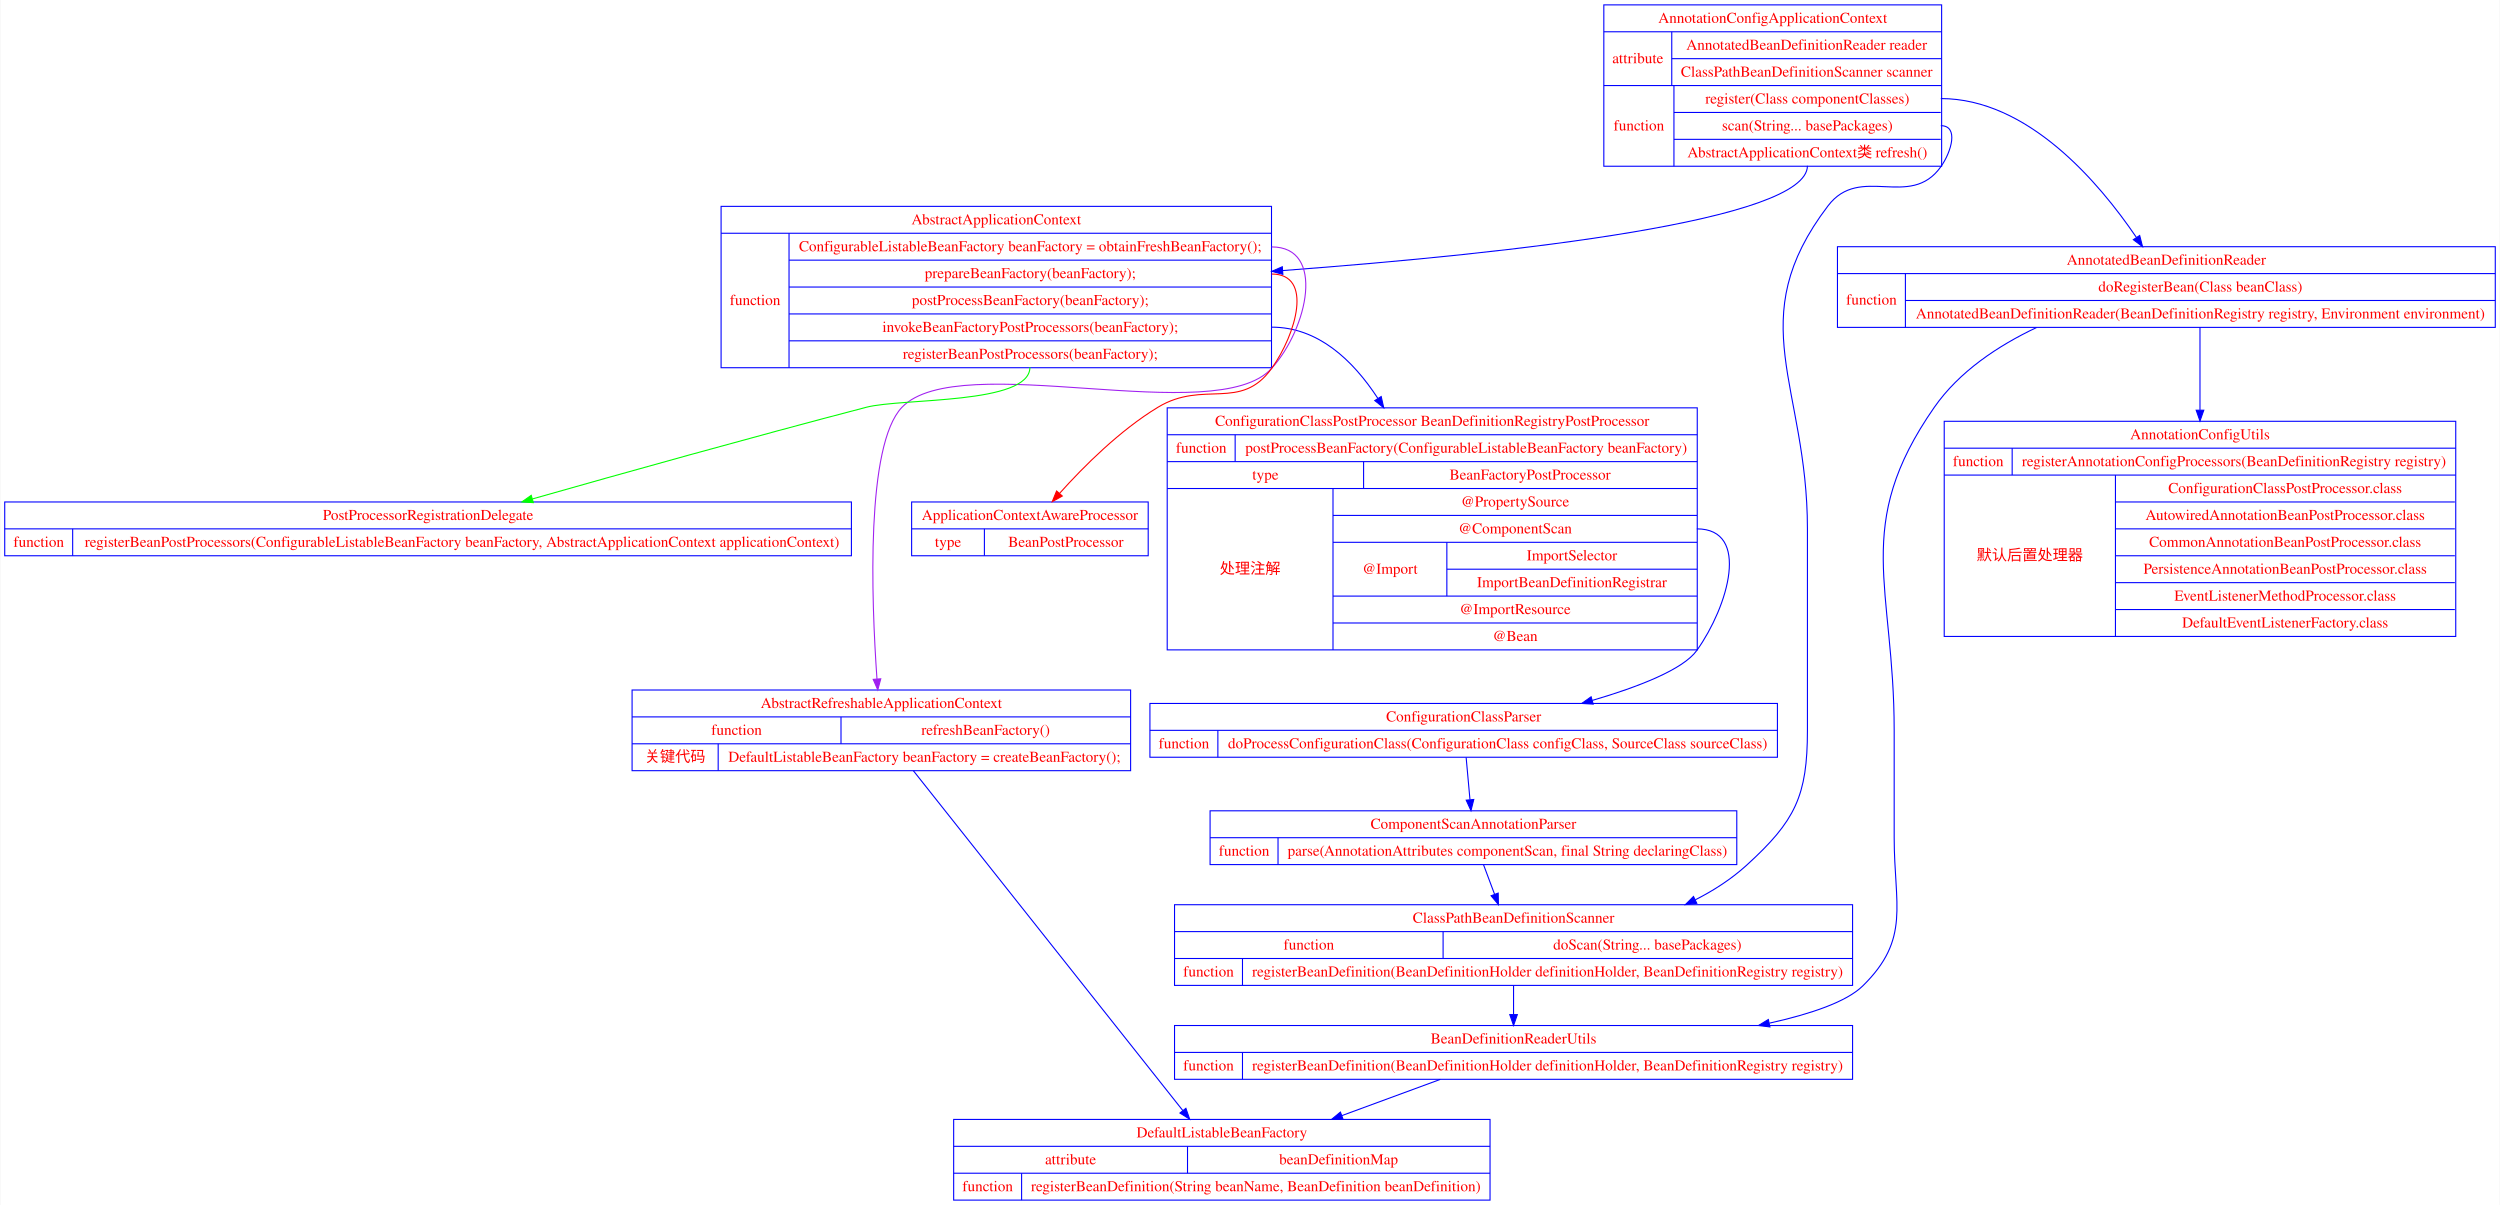
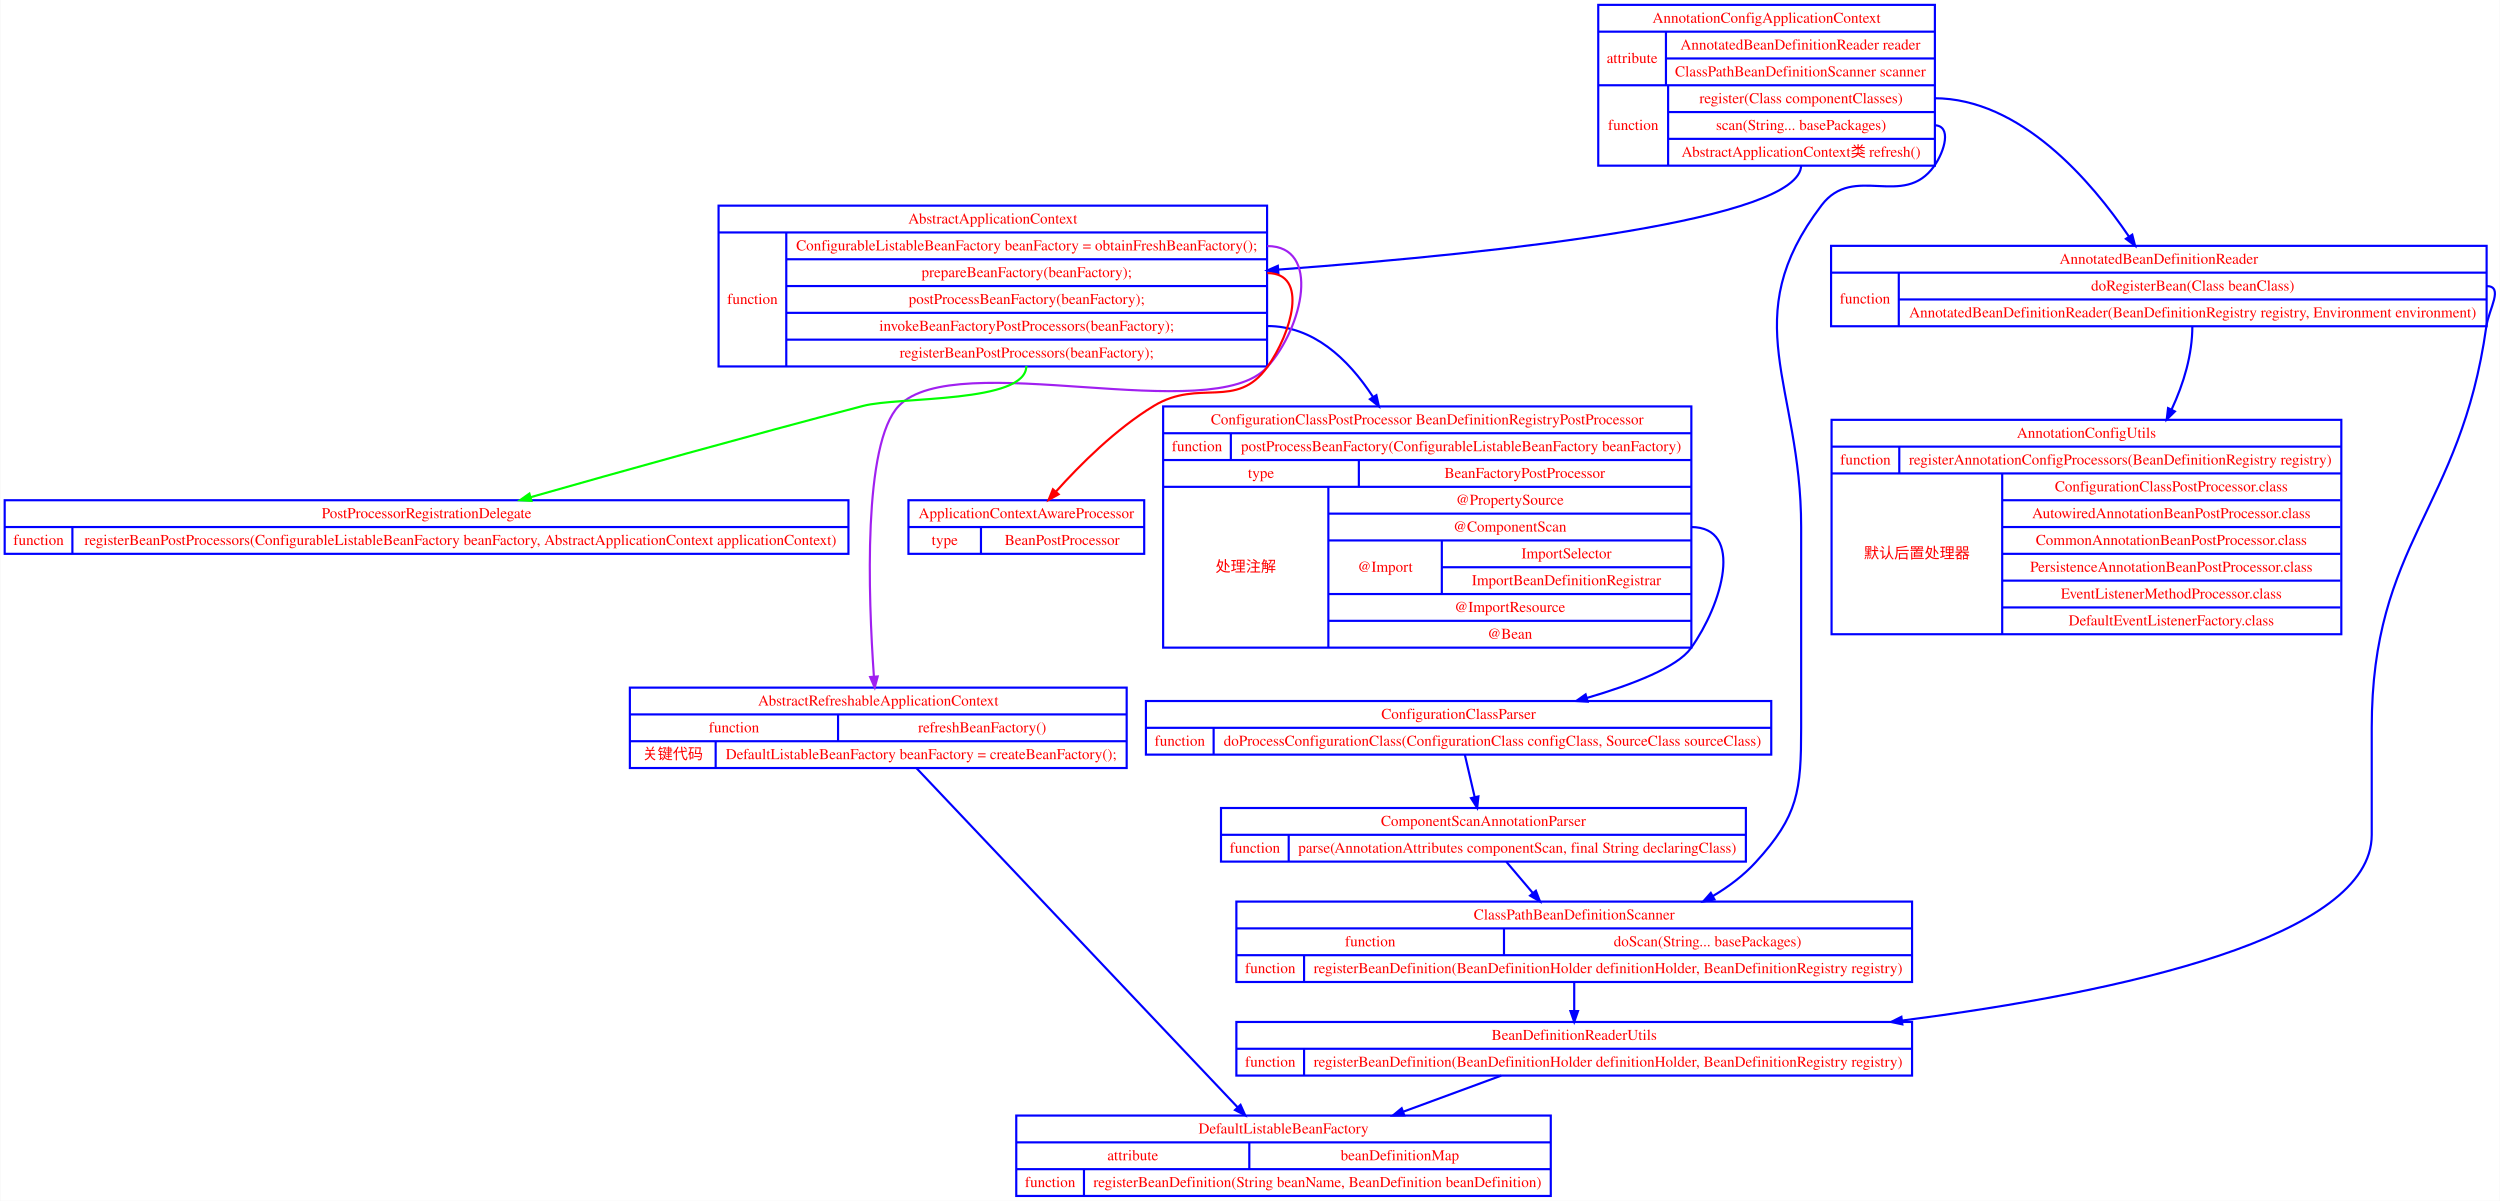
- <svg xmlns="http://www.w3.org/2000/svg" width="2305pt" height="1111pt" viewBox="0.00 0.00 2304.70 1111.20">
+ <svg xmlns="http://www.w3.org/2000/svg" width="2313pt" height="1111pt" viewBox="0.00 0.00 2312.75 1111.20">
  <g id="graph0" class="graph" transform="scale(1 1) rotate(0) translate(4 1107.2)">
-     <polygon fill="#ffffff" stroke="transparent" points="-4,4 -4,-1107.2 2300.7,-1107.2 2300.7,4 -4,4" />
+     <polygon fill="#ffffff" stroke="transparent" points="-4,4 -4,-1107.2 2308.754,-1107.2 2308.754,4 -4,4" />
    <g id="node1" class="node">
-       <polygon fill="none" stroke="#0000ff" points="1474.633,-953.9 1474.633,-1102.7 1786.15,-1102.7 1786.15,-953.9 1474.633,-953.9" />
+       <polygon fill="none" stroke="#0000ff" stroke-width="2" points="1474.633,-953.9 1474.633,-1102.7 1786.15,-1102.7 1786.15,-953.9 1474.633,-953.9" />
      <text text-anchor="middle" x="1630.391" y="-1086.1" font-family="Times,serif" font-size="14.00" fill="#ff0000">AnnotationConfigApplicationContext</text>
-       <polyline fill="none" stroke="#0000ff" points="1474.633,-1077.9 1786.15,-1077.9 " />
+       <polyline fill="none" stroke="#0000ff" stroke-width="2" points="1474.633,-1077.9 1786.15,-1077.9 " />
      <text text-anchor="middle" x="1505.959" y="-1048.9" font-family="Times,serif" font-size="14.00" fill="#ff0000">attribute</text>
-       <polyline fill="none" stroke="#0000ff" points="1537.285,-1028.3 1537.285,-1077.9 " />
+       <polyline fill="none" stroke="#0000ff" stroke-width="2" points="1537.285,-1028.3 1537.285,-1077.9 " />
      <text text-anchor="middle" x="1661.718" y="-1061.3" font-family="Times,serif" font-size="14.00" fill="#ff0000">AnnotatedBeanDefinitionReader reader</text>
-       <polyline fill="none" stroke="#0000ff" points="1537.285,-1053.1 1786.15,-1053.1 " />
+       <polyline fill="none" stroke="#0000ff" stroke-width="2" points="1537.285,-1053.1 1786.15,-1053.1 " />
      <text text-anchor="middle" x="1661.718" y="-1036.5" font-family="Times,serif" font-size="14.00" fill="#ff0000">ClassPathBeanDefinitionScanner scanner</text>
-       <polyline fill="none" stroke="#0000ff" points="1474.633,-1028.3 1786.15,-1028.3 " />
+       <polyline fill="none" stroke="#0000ff" stroke-width="2" points="1474.633,-1028.3 1786.15,-1028.3 " />
      <text text-anchor="middle" x="1506.961" y="-986.9" font-family="Times,serif" font-size="14.00" fill="#ff0000">function</text>
-       <polyline fill="none" stroke="#0000ff" points="1539.289,-953.9 1539.289,-1028.3 " />
+       <polyline fill="none" stroke="#0000ff" stroke-width="2" points="1539.289,-953.9 1539.289,-1028.3 " />
      <text text-anchor="middle" x="1662.304" y="-1011.7" font-family="Times,serif" font-size="14.00" fill="#ff0000">register(Class componentClasses)</text>
-       <polyline fill="none" stroke="#0000ff" points="1539.289,-1003.5 1785.319,-1003.5 " />
+       <polyline fill="none" stroke="#0000ff" stroke-width="2" points="1539.289,-1003.5 1785.319,-1003.5 " />
      <text text-anchor="middle" x="1662.304" y="-986.9" font-family="Times,serif" font-size="14.00" fill="#ff0000">scan(String... basePackages)</text>
-       <polyline fill="none" stroke="#0000ff" points="1539.289,-978.7 1785.319,-978.7 " />
+       <polyline fill="none" stroke="#0000ff" stroke-width="2" points="1539.289,-978.7 1785.319,-978.7 " />
      <text text-anchor="middle" x="1662.304" y="-962.1" font-family="Times,serif" font-size="14.00" fill="#ff0000">AbstractApplicationContext类 refresh()</text>
    </g>
    <g id="node2" class="node">
-       <polygon fill="none" stroke="#0000ff" points="660.603,-768.1 660.603,-916.9 1168.18,-916.9 1168.18,-768.1 660.603,-768.1" />
+       <polygon fill="none" stroke="#0000ff" stroke-width="2" points="660.603,-768.1 660.603,-916.9 1168.18,-916.9 1168.18,-768.1 660.603,-768.1" />
      <text text-anchor="middle" x="914.391" y="-900.3" font-family="Times,serif" font-size="14.00" fill="#ff0000">AbstractApplicationContext</text>
-       <polyline fill="none" stroke="#0000ff" points="660.603,-892.1 1168.18,-892.1 " />
+       <polyline fill="none" stroke="#0000ff" stroke-width="2" points="660.603,-892.1 1168.18,-892.1 " />
      <text text-anchor="middle" x="691.931" y="-825.9" font-family="Times,serif" font-size="14.00" fill="#ff0000">function</text>
-       <polyline fill="none" stroke="#0000ff" points="723.259,-768.1 723.259,-892.1 " />
+       <polyline fill="none" stroke="#0000ff" stroke-width="2" points="723.259,-768.1 723.259,-892.1 " />
      <text text-anchor="middle" x="945.72" y="-875.5" font-family="Times,serif" font-size="14.00" fill="#ff0000">ConfigurableListableBeanFactory beanFactory = obtainFreshBeanFactory();</text>
-       <polyline fill="none" stroke="#0000ff" points="723.259,-867.3 1168.18,-867.3 " />
+       <polyline fill="none" stroke="#0000ff" stroke-width="2" points="723.259,-867.3 1168.18,-867.3 " />
      <text text-anchor="middle" x="945.72" y="-850.7" font-family="Times,serif" font-size="14.00" fill="#ff0000">prepareBeanFactory(beanFactory);</text>
-       <polyline fill="none" stroke="#0000ff" points="723.259,-842.5 1168.18,-842.5 " />
+       <polyline fill="none" stroke="#0000ff" stroke-width="2" points="723.259,-842.5 1168.18,-842.5 " />
      <text text-anchor="middle" x="945.72" y="-825.9" font-family="Times,serif" font-size="14.00" fill="#ff0000">postProcessBeanFactory(beanFactory);</text>
-       <polyline fill="none" stroke="#0000ff" points="723.259,-817.7 1168.18,-817.7 " />
+       <polyline fill="none" stroke="#0000ff" stroke-width="2" points="723.259,-817.7 1168.18,-817.7 " />
      <text text-anchor="middle" x="945.72" y="-801.1" font-family="Times,serif" font-size="14.00" fill="#ff0000">invokeBeanFactoryPostProcessors(beanFactory);</text>
-       <polyline fill="none" stroke="#0000ff" points="723.259,-792.9 1168.18,-792.9 " />
+       <polyline fill="none" stroke="#0000ff" stroke-width="2" points="723.259,-792.9 1168.18,-792.9 " />
      <text text-anchor="middle" x="945.72" y="-776.3" font-family="Times,serif" font-size="14.00" fill="#ff0000">registerBeanPostProcessors(beanFactory);</text>
    </g>
    <g id="edge3" class="edge">
-       <path fill="none" stroke="#0000ff" d="M1662.391,-954.3C1662.391,-903.952 1393.89,-873.803 1178.622,-857.721" />
-       <polygon fill="#0000ff" stroke="#0000ff" points="1178.644,-854.214 1168.413,-856.966 1178.127,-861.194 1178.644,-854.214" />
+       <path fill="none" stroke="#0000ff" stroke-width="2" d="M1662.391,-954.3C1662.391,-903.952 1393.89,-873.803 1178.622,-857.721" />
+       <polygon fill="#0000ff" stroke="#0000ff" stroke-width="2" points="1178.644,-854.214 1168.413,-856.966 1178.127,-861.194 1178.644,-854.214" />
    </g>
    <g id="node6" class="node">
-       <polygon fill="none" stroke="#0000ff" points="1078.759,-198.5 1078.759,-272.9 1704.024,-272.9 1704.024,-198.5 1078.759,-198.5" />
-       <text text-anchor="middle" x="1391.391" y="-256.3" font-family="Times,serif" font-size="14.00" fill="#ff0000">ClassPathBeanDefinitionScanner</text>
-       <polyline fill="none" stroke="#0000ff" points="1078.759,-248.1 1704.024,-248.1 " />
-       <text text-anchor="middle" x="1202.587" y="-231.5" font-family="Times,serif" font-size="14.00" fill="#ff0000">function</text>
-       <polyline fill="none" stroke="#0000ff" points="1326.415,-223.3 1326.415,-248.1 " />
-       <text text-anchor="middle" x="1514.774" y="-231.5" font-family="Times,serif" font-size="14.00" fill="#ff0000">doScan(String... basePackages)</text>
-       <polyline fill="none" stroke="#0000ff" points="1078.759,-223.3 1704.024,-223.3 " />
-       <text text-anchor="middle" x="1110.087" y="-206.7" font-family="Times,serif" font-size="14.00" fill="#ff0000">function</text>
-       <polyline fill="none" stroke="#0000ff" points="1141.415,-198.5 1141.415,-223.3 " />
-       <text text-anchor="middle" x="1422.72" y="-206.7" font-family="Times,serif" font-size="14.00" fill="#ff0000">registerBeanDefinition(BeanDefinitionHolder definitionHolder, BeanDefinitionRegistry registry)</text>
+       <polygon fill="none" stroke="#0000ff" stroke-width="2" points="1139.759,-198.5 1139.759,-272.9 1765.024,-272.9 1765.024,-198.5 1139.759,-198.5" />
+       <text text-anchor="middle" x="1452.391" y="-256.3" font-family="Times,serif" font-size="14.00" fill="#ff0000">ClassPathBeanDefinitionScanner</text>
+       <polyline fill="none" stroke="#0000ff" stroke-width="2" points="1139.759,-248.1 1765.024,-248.1 " />
+       <text text-anchor="middle" x="1263.587" y="-231.5" font-family="Times,serif" font-size="14.00" fill="#ff0000">function</text>
+       <polyline fill="none" stroke="#0000ff" stroke-width="2" points="1387.415,-223.3 1387.415,-248.1 " />
+       <text text-anchor="middle" x="1575.774" y="-231.5" font-family="Times,serif" font-size="14.00" fill="#ff0000">doScan(String... basePackages)</text>
+       <polyline fill="none" stroke="#0000ff" stroke-width="2" points="1139.759,-223.3 1765.024,-223.3 " />
+       <text text-anchor="middle" x="1171.087" y="-206.7" font-family="Times,serif" font-size="14.00" fill="#ff0000">function</text>
+       <polyline fill="none" stroke="#0000ff" stroke-width="2" points="1202.415,-198.5 1202.415,-223.3 " />
+       <text text-anchor="middle" x="1483.72" y="-206.7" font-family="Times,serif" font-size="14.00" fill="#ff0000">registerBeanDefinition(BeanDefinitionHolder definitionHolder, BeanDefinitionRegistry registry)</text>
    </g>
    <g id="edge2" class="edge">
-       <path fill="none" stroke="#0000ff" d="M1785.391,-991.3C1802.236,-991.3 1795.162,-967.121 1785.391,-953.4 1757.02,-913.556 1711.017,-956.321 1681.391,-917.4 1601.036,-811.834 1662.391,-752.169 1662.391,-619.5 1662.391,-619.5 1662.391,-619.5 1662.391,-433.7 1662.391,-373.108 1651.183,-350.206 1606.391,-309.4 1592.419,-296.671 1576.149,-286.125 1558.929,-277.392" />
-       <polygon fill="#0000ff" stroke="#0000ff" points="1560.37,-274.2 1549.845,-272.988 1557.316,-280.499 1560.37,-274.2" />
+       <path fill="none" stroke="#0000ff" stroke-width="2" d="M1785.391,-991.3C1802.236,-991.3 1795.162,-967.121 1785.391,-953.4 1757.02,-913.556 1711.017,-956.321 1681.391,-917.4 1601.036,-811.834 1662.391,-752.169 1662.391,-619.5 1662.391,-619.5 1662.391,-619.5 1662.391,-433.7 1662.391,-375.387 1659.781,-352.399 1620.391,-309.4 1609.061,-297.032 1595.283,-286.633 1580.543,-277.917" />
+       <polygon fill="#0000ff" stroke="#0000ff" stroke-width="2" points="1582.197,-274.832 1571.765,-272.978 1578.764,-280.932 1582.197,-274.832" />
    </g>
    <g id="node12" class="node">
-       <polygon fill="none" stroke="#0000ff" points="1690.083,-805.3 1690.083,-879.7 2296.7,-879.7 2296.7,-805.3 1690.083,-805.3" />
+       <polygon fill="none" stroke="#0000ff" stroke-width="2" points="1690.083,-805.3 1690.083,-879.7 2296.7,-879.7 2296.7,-805.3 1690.083,-805.3" />
      <text text-anchor="middle" x="1993.391" y="-863.1" font-family="Times,serif" font-size="14.00" fill="#ff0000">AnnotatedBeanDefinitionReader</text>
-       <polyline fill="none" stroke="#0000ff" points="1690.083,-854.9 2296.7,-854.9 " />
+       <polyline fill="none" stroke="#0000ff" stroke-width="2" points="1690.083,-854.9 2296.7,-854.9 " />
      <text text-anchor="middle" x="1721.412" y="-826.3" font-family="Times,serif" font-size="14.00" fill="#ff0000">function</text>
-       <polyline fill="none" stroke="#0000ff" points="1752.74,-805.3 1752.74,-854.9 " />
+       <polyline fill="none" stroke="#0000ff" stroke-width="2" points="1752.74,-805.3 1752.74,-854.9 " />
      <text text-anchor="middle" x="2024.72" y="-838.3" font-family="Times,serif" font-size="14.00" fill="#ff0000">doRegisterBean(Class beanClass)</text>
-       <polyline fill="none" stroke="#0000ff" points="1752.74,-830.1 2296.7,-830.1 " />
+       <polyline fill="none" stroke="#0000ff" stroke-width="2" points="1752.74,-830.1 2296.7,-830.1 " />
      <text text-anchor="middle" x="2024.72" y="-813.5" font-family="Times,serif" font-size="14.00" fill="#ff0000">AnnotatedBeanDefinitionReader(BeanDefinitionRegistry registry, Environment environment)</text>
    </g>
    <g id="edge1" class="edge">
-       <path fill="none" stroke="#0000ff" d="M1785.391,-1016.3C1865.406,-1016.3 1930.891,-939.627 1965.848,-888.133" />
-       <polygon fill="#0000ff" stroke="#0000ff" points="1968.776,-890.049 1971.399,-879.784 1962.947,-886.173 1968.776,-890.049" />
+       <path fill="none" stroke="#0000ff" stroke-width="2" d="M1785.391,-1016.3C1865.406,-1016.3 1930.891,-939.627 1965.848,-888.133" />
+       <polygon fill="#0000ff" stroke="#0000ff" stroke-width="2" points="1968.776,-890.049 1971.399,-879.784 1962.947,-886.173 1968.776,-890.049" />
    </g>
    <g id="node3" class="node">
-       <polygon fill="none" stroke="#0000ff" points="1071.996,-507.9 1071.996,-731.1 1560.787,-731.1 1560.787,-507.9 1071.996,-507.9" />
+       <polygon fill="none" stroke="#0000ff" stroke-width="2" points="1071.996,-507.9 1071.996,-731.1 1560.787,-731.1 1560.787,-507.9 1071.996,-507.9" />
      <text text-anchor="middle" x="1316.391" y="-714.5" font-family="Times,serif" font-size="14.00" fill="#ff0000">ConfigurationClassPostProcessor BeanDefinitionRegistryPostProcessor</text>
-       <polyline fill="none" stroke="#0000ff" points="1071.996,-706.3 1560.787,-706.3 " />
+       <polyline fill="none" stroke="#0000ff" stroke-width="2" points="1071.996,-706.3 1560.787,-706.3 " />
      <text text-anchor="middle" x="1103.324" y="-689.7" font-family="Times,serif" font-size="14.00" fill="#ff0000">function</text>
-       <polyline fill="none" stroke="#0000ff" points="1134.653,-681.5 1134.653,-706.3 " />
+       <polyline fill="none" stroke="#0000ff" stroke-width="2" points="1134.653,-681.5 1134.653,-706.3 " />
      <text text-anchor="middle" x="1347.72" y="-689.7" font-family="Times,serif" font-size="14.00" fill="#ff0000">postProcessBeanFactory(ConfigurableListableBeanFactory beanFactory)</text>
-       <polyline fill="none" stroke="#0000ff" points="1071.996,-681.5 1560.787,-681.5 " />
+       <polyline fill="none" stroke="#0000ff" stroke-width="2" points="1071.996,-681.5 1560.787,-681.5 " />
      <text text-anchor="middle" x="1162.549" y="-664.9" font-family="Times,serif" font-size="14.00" fill="#ff0000">type</text>
-       <polyline fill="none" stroke="#0000ff" points="1253.101,-656.7 1253.101,-681.5 " />
+       <polyline fill="none" stroke="#0000ff" stroke-width="2" points="1253.101,-656.7 1253.101,-681.5 " />
      <text text-anchor="middle" x="1406.636" y="-664.9" font-family="Times,serif" font-size="14.00" fill="#ff0000">BeanFactoryPostProcessor</text>
-       <polyline fill="none" stroke="#0000ff" points="1071.996,-656.7 1560.787,-656.7 " />
+       <polyline fill="none" stroke="#0000ff" stroke-width="2" points="1071.996,-656.7 1560.787,-656.7 " />
      <text text-anchor="middle" x="1148.441" y="-578.1" font-family="Times,serif" font-size="14.00" fill="#ff0000">处理注解</text>
-       <polyline fill="none" stroke="#0000ff" points="1224.885,-507.9 1224.885,-656.7 " />
+       <polyline fill="none" stroke="#0000ff" stroke-width="2" points="1224.885,-507.9 1224.885,-656.7 " />
      <text text-anchor="middle" x="1392.745" y="-640.1" font-family="Times,serif" font-size="14.00" fill="#ff0000">@PropertySource</text>
-       <polyline fill="none" stroke="#0000ff" points="1224.885,-631.9 1560.606,-631.9 " />
+       <polyline fill="none" stroke="#0000ff" stroke-width="2" points="1224.885,-631.9 1560.606,-631.9 " />
      <text text-anchor="middle" x="1392.745" y="-615.3" font-family="Times,serif" font-size="14.00" fill="#ff0000">@ComponentScan</text>
-       <polyline fill="none" stroke="#0000ff" points="1224.885,-607.1 1560.606,-607.1 " />
+       <polyline fill="none" stroke="#0000ff" stroke-width="2" points="1224.885,-607.1 1560.606,-607.1 " />
      <text text-anchor="middle" x="1277.383" y="-578.1" font-family="Times,serif" font-size="14.00" fill="#ff0000">@Import</text>
-       <polyline fill="none" stroke="#0000ff" points="1329.88,-557.5 1329.88,-607.1 " />
+       <polyline fill="none" stroke="#0000ff" stroke-width="2" points="1329.88,-557.5 1329.88,-607.1 " />
      <text text-anchor="middle" x="1445.243" y="-590.5" font-family="Times,serif" font-size="14.00" fill="#ff0000">ImportSelector</text>
-       <polyline fill="none" stroke="#0000ff" points="1329.88,-582.3 1560.606,-582.3 " />
+       <polyline fill="none" stroke="#0000ff" stroke-width="2" points="1329.88,-582.3 1560.606,-582.3 " />
      <text text-anchor="middle" x="1445.243" y="-565.7" font-family="Times,serif" font-size="14.00" fill="#ff0000">ImportBeanDefinitionRegistrar</text>
-       <polyline fill="none" stroke="#0000ff" points="1224.885,-557.5 1560.606,-557.5 " />
+       <polyline fill="none" stroke="#0000ff" stroke-width="2" points="1224.885,-557.5 1560.606,-557.5 " />
      <text text-anchor="middle" x="1392.745" y="-540.9" font-family="Times,serif" font-size="14.00" fill="#ff0000">@ImportResource</text>
-       <polyline fill="none" stroke="#0000ff" points="1224.885,-532.7 1560.606,-532.7 " />
+       <polyline fill="none" stroke="#0000ff" stroke-width="2" points="1224.885,-532.7 1560.606,-532.7 " />
      <text text-anchor="middle" x="1392.745" y="-516.1" font-family="Times,serif" font-size="14.00" fill="#ff0000">@Bean</text>
    </g>
    <g id="edge6" class="edge">
-       <path fill="none" stroke="#0000ff" d="M1168.391,-805.5C1210.703,-805.5 1242.862,-775.664 1266.214,-739.892" />
-       <polygon fill="#0000ff" stroke="#0000ff" points="1269.324,-741.52 1271.662,-731.186 1263.39,-737.807 1269.324,-741.52" />
+       <path fill="none" stroke="#0000ff" stroke-width="2" d="M1168.391,-805.5C1210.703,-805.5 1242.862,-775.664 1266.214,-739.892" />
+       <polygon fill="#0000ff" stroke="#0000ff" stroke-width="2" points="1269.324,-741.52 1271.662,-731.186 1263.39,-737.807 1269.324,-741.52" />
    </g>
    <g id="node8" class="node">
-       <polygon fill="none" stroke="#0000ff" points="578.526,-396.5 578.526,-470.9 1038.257,-470.9 1038.257,-396.5 578.526,-396.5" />
+       <polygon fill="none" stroke="#0000ff" stroke-width="2" points="578.526,-396.5 578.526,-470.9 1038.257,-470.9 1038.257,-396.5 578.526,-396.5" />
      <text text-anchor="middle" x="808.391" y="-454.3" font-family="Times,serif" font-size="14.00" fill="#ff0000">AbstractRefreshableApplicationContext</text>
-       <polyline fill="none" stroke="#0000ff" points="578.526,-446.1 1038.257,-446.1 " />
+       <polyline fill="none" stroke="#0000ff" stroke-width="2" points="578.526,-446.1 1038.257,-446.1 " />
      <text text-anchor="middle" x="674.854" y="-429.5" font-family="Times,serif" font-size="14.00" fill="#ff0000">function</text>
-       <polyline fill="none" stroke="#0000ff" points="771.183,-421.3 771.183,-446.1 " />
+       <polyline fill="none" stroke="#0000ff" stroke-width="2" points="771.183,-421.3 771.183,-446.1 " />
      <text text-anchor="middle" x="904.535" y="-429.5" font-family="Times,serif" font-size="14.00" fill="#ff0000">refreshBeanFactory()</text>
-       <polyline fill="none" stroke="#0000ff" points="578.526,-421.3 1038.257,-421.3 " />
+       <polyline fill="none" stroke="#0000ff" stroke-width="2" points="578.526,-421.3 1038.257,-421.3 " />
      <text text-anchor="middle" x="618.221" y="-404.7" font-family="Times,serif" font-size="14.00" fill="#ff0000">关键代码</text>
-       <polyline fill="none" stroke="#0000ff" points="657.915,-396.5 657.915,-421.3 " />
+       <polyline fill="none" stroke="#0000ff" stroke-width="2" points="657.915,-396.5 657.915,-421.3 " />
      <text text-anchor="middle" x="848.086" y="-404.7" font-family="Times,serif" font-size="14.00" fill="#ff0000">DefaultListableBeanFactory beanFactory = createBeanFactory();</text>
    </g>
    <g id="edge4" class="edge">
-       <path fill="none" stroke="#a020f0" d="M1168.391,-879.5C1218.125,-879.5 1201.661,-804.567 1168.391,-767.6 1117.418,-710.961 880.143,-786.587 827.391,-731.6 794.111,-696.91 799.089,-556.044 804.352,-481.114" />
-       <polygon fill="#a020f0" stroke="#a020f0" points="807.853,-481.225 805.092,-470.996 800.872,-480.714 807.853,-481.225" />
+       <path fill="none" stroke="#a020f0" stroke-width="2" d="M1168.391,-879.5C1218.125,-879.5 1201.661,-804.567 1168.391,-767.6 1117.418,-710.961 880.143,-786.587 827.391,-731.6 794.111,-696.91 799.089,-556.044 804.352,-481.114" />
+       <polygon fill="#a020f0" stroke="#a020f0" stroke-width="2" points="807.853,-481.225 805.092,-470.996 800.872,-480.714 807.853,-481.225" />
    </g>
    <g id="node10" class="node">
-       <polygon fill="none" stroke="#0000ff" points="836.314,-594.7 836.314,-644.3 1054.469,-644.3 1054.469,-594.7 836.314,-594.7" />
+       <polygon fill="none" stroke="#0000ff" stroke-width="2" points="836.314,-594.7 836.314,-644.3 1054.469,-644.3 1054.469,-594.7 836.314,-594.7" />
      <text text-anchor="middle" x="945.391" y="-627.7" font-family="Times,serif" font-size="14.00" fill="#ff0000">ApplicationContextAwareProcessor</text>
-       <polyline fill="none" stroke="#0000ff" points="836.314,-619.5 1054.469,-619.5 " />
+       <polyline fill="none" stroke="#0000ff" stroke-width="2" points="836.314,-619.5 1054.469,-619.5 " />
      <text text-anchor="middle" x="869.866" y="-602.9" font-family="Times,serif" font-size="14.00" fill="#ff0000">type</text>
-       <polyline fill="none" stroke="#0000ff" points="903.419,-594.7 903.419,-619.5 " />
+       <polyline fill="none" stroke="#0000ff" stroke-width="2" points="903.419,-594.7 903.419,-619.5 " />
      <text text-anchor="middle" x="978.572" y="-602.9" font-family="Times,serif" font-size="14.00" fill="#ff0000">BeanPostProcessor</text>
    </g>
    <g id="edge5" class="edge">
-       <path fill="none" stroke="#ff0000" d="M1168.391,-854.5C1207.014,-854.5 1190.84,-799.028 1168.391,-767.6 1139.717,-727.456 1105.577,-757.177 1063.391,-731.6 1028.289,-710.318 995.025,-677.089 972.819,-652.327" />
-       <polygon fill="#ff0000" stroke="#ff0000" points="975.25,-649.793 966.009,-644.611 970.002,-654.424 975.25,-649.793" />
+       <path fill="none" stroke="#ff0000" stroke-width="2" d="M1168.391,-854.5C1207.014,-854.5 1190.84,-799.028 1168.391,-767.6 1139.717,-727.456 1105.577,-757.177 1063.391,-731.6 1028.289,-710.318 995.025,-677.089 972.819,-652.327" />
+       <polygon fill="#ff0000" stroke="#ff0000" stroke-width="2" points="975.25,-649.793 966.009,-644.611 970.002,-654.424 975.25,-649.793" />
    </g>
    <g id="node11" class="node">
-       <polygon fill="none" stroke="#0000ff" points="0,-594.7 0,-644.3 780.783,-644.3 780.783,-594.7 0,-594.7" />
+       <polygon fill="none" stroke="#0000ff" stroke-width="2" points="0,-594.7 0,-644.3 780.783,-644.3 780.783,-594.7 0,-594.7" />
      <text text-anchor="middle" x="390.392" y="-627.7" font-family="Times,serif" font-size="14.00" fill="#ff0000">PostProcessorRegistrationDelegate</text>
-       <polyline fill="none" stroke="#0000ff" points="0,-619.5 780.783,-619.5 " />
+       <polyline fill="none" stroke="#0000ff" stroke-width="2" points="0,-619.5 780.783,-619.5 " />
      <text text-anchor="middle" x="31.328" y="-602.9" font-family="Times,serif" font-size="14.00" fill="#ff0000">function</text>
-       <polyline fill="none" stroke="#0000ff" points="62.656,-594.7 62.656,-619.5 " />
+       <polyline fill="none" stroke="#0000ff" stroke-width="2" points="62.656,-594.7 62.656,-619.5 " />
      <text text-anchor="middle" x="421.72" y="-602.9" font-family="Times,serif" font-size="14.00" fill="#ff0000">registerBeanPostProcessors(ConfigurableListableBeanFactory beanFactory, AbstractApplicationContext applicationContext)</text>
    </g>
    <g id="edge7" class="edge">
-       <path fill="none" stroke="#00ff00" d="M945.391,-768.5C945.391,-733.957 827.816,-740.319 794.391,-731.6 688.809,-704.058 568.35,-670.333 486.64,-647.111" />
-       <polygon fill="#00ff00" stroke="#00ff00" points="487.447,-643.702 476.871,-644.332 485.532,-650.434 487.447,-643.702" />
+       <path fill="none" stroke="#00ff00" stroke-width="2" d="M945.391,-768.5C945.391,-733.957 827.816,-740.319 794.391,-731.6 688.809,-704.058 568.35,-670.333 486.64,-647.111" />
+       <polygon fill="#00ff00" stroke="#00ff00" stroke-width="2" points="487.447,-643.702 476.871,-644.332 485.532,-650.434 487.447,-643.702" />
    </g>
    <g id="node4" class="node">
-       <polygon fill="none" stroke="#0000ff" points="1056.064,-408.9 1056.064,-458.5 1634.719,-458.5 1634.719,-408.9 1056.064,-408.9" />
+       <polygon fill="none" stroke="#0000ff" stroke-width="2" points="1056.064,-408.9 1056.064,-458.5 1634.719,-458.5 1634.719,-408.9 1056.064,-408.9" />
      <text text-anchor="middle" x="1345.391" y="-441.9" font-family="Times,serif" font-size="14.00" fill="#ff0000">ConfigurationClassParser</text>
-       <polyline fill="none" stroke="#0000ff" points="1056.064,-433.7 1634.719,-433.7 " />
+       <polyline fill="none" stroke="#0000ff" stroke-width="2" points="1056.064,-433.7 1634.719,-433.7 " />
      <text text-anchor="middle" x="1087.392" y="-417.1" font-family="Times,serif" font-size="14.00" fill="#ff0000">function</text>
-       <polyline fill="none" stroke="#0000ff" points="1118.72,-408.9 1118.72,-433.7 " />
+       <polyline fill="none" stroke="#0000ff" stroke-width="2" points="1118.72,-408.9 1118.72,-433.7 " />
      <text text-anchor="middle" x="1376.72" y="-417.1" font-family="Times,serif" font-size="14.00" fill="#ff0000">doProcessConfigurationClass(ConfigurationClass configClass, SourceClass sourceClass)</text>
    </g>
    <g id="edge9" class="edge">
-       <path fill="none" stroke="#0000ff" d="M1560.391,-619.5C1610.214,-619.5 1589.351,-547.941 1560.391,-507.4 1547.864,-489.863 1506.88,-473.873 1464.006,-461.303" />
-       <polygon fill="#0000ff" stroke="#0000ff" points="1464.834,-457.899 1454.257,-458.51 1462.907,-464.629 1464.834,-457.899" />
+       <path fill="none" stroke="#0000ff" stroke-width="2" d="M1560.391,-619.5C1610.214,-619.5 1589.351,-547.941 1560.391,-507.4 1547.864,-489.863 1506.88,-473.873 1464.006,-461.303" />
+       <polygon fill="#0000ff" stroke="#0000ff" stroke-width="2" points="1464.834,-457.899 1454.257,-458.51 1462.907,-464.629 1464.834,-457.899" />
    </g>
    <g id="node7" class="node">
-       <polygon fill="none" stroke="#0000ff" points="1111.535,-309.9 1111.535,-359.5 1597.248,-359.5 1597.248,-309.9 1111.535,-309.9" />
-       <text text-anchor="middle" x="1354.391" y="-342.9" font-family="Times,serif" font-size="14.00" fill="#ff0000">ComponentScanAnnotationParser</text>
-       <polyline fill="none" stroke="#0000ff" points="1111.535,-334.7 1597.248,-334.7 " />
-       <text text-anchor="middle" x="1142.863" y="-318.1" font-family="Times,serif" font-size="14.00" fill="#ff0000">function</text>
-       <polyline fill="none" stroke="#0000ff" points="1174.191,-309.9 1174.191,-334.7 " />
-       <text text-anchor="middle" x="1385.72" y="-318.1" font-family="Times,serif" font-size="14.00" fill="#ff0000">parse(AnnotationAttributes componentScan, final String declaringClass)</text>
+       <polygon fill="none" stroke="#0000ff" stroke-width="2" points="1125.535,-309.9 1125.535,-359.5 1611.248,-359.5 1611.248,-309.9 1125.535,-309.9" />
+       <text text-anchor="middle" x="1368.391" y="-342.9" font-family="Times,serif" font-size="14.00" fill="#ff0000">ComponentScanAnnotationParser</text>
+       <polyline fill="none" stroke="#0000ff" stroke-width="2" points="1125.535,-334.7 1611.248,-334.7 " />
+       <text text-anchor="middle" x="1156.863" y="-318.1" font-family="Times,serif" font-size="14.00" fill="#ff0000">function</text>
+       <polyline fill="none" stroke="#0000ff" stroke-width="2" points="1188.191,-309.9 1188.191,-334.7 " />
+       <text text-anchor="middle" x="1399.72" y="-318.1" font-family="Times,serif" font-size="14.00" fill="#ff0000">parse(AnnotationAttributes componentScan, final String declaringClass)</text>
    </g>
    <g id="edge10" class="edge">
-       <path fill="none" stroke="#0000ff" d="M1347.663,-408.718C1348.728,-396.993 1350.018,-382.813 1351.181,-370.015" />
-       <polygon fill="#0000ff" stroke="#0000ff" points="1354.701,-369.95 1352.121,-359.674 1347.73,-369.316 1354.701,-369.95" />
+       <path fill="none" stroke="#0000ff" stroke-width="2" d="M1351.195,-408.718C1353.947,-396.876 1357.28,-382.53 1360.276,-369.632" />
+       <polygon fill="#0000ff" stroke="#0000ff" stroke-width="2" points="1363.736,-370.207 1362.59,-359.674 1356.917,-368.622 1363.736,-370.207" />
    </g>
    <g id="node5" class="node">
-       <polygon fill="none" stroke="#0000ff" points="1788.536,-520.3 1788.536,-718.7 2260.247,-718.7 2260.247,-520.3 1788.536,-520.3" />
-       <text text-anchor="middle" x="2024.391" y="-702.1" font-family="Times,serif" font-size="14.00" fill="#ff0000">AnnotationConfigUtils</text>
-       <polyline fill="none" stroke="#0000ff" points="1788.536,-693.9 2260.247,-693.9 " />
-       <text text-anchor="middle" x="1819.864" y="-677.3" font-family="Times,serif" font-size="14.00" fill="#ff0000">function</text>
-       <polyline fill="none" stroke="#0000ff" points="1851.193,-669.1 1851.193,-693.9 " />
-       <text text-anchor="middle" x="2055.72" y="-677.3" font-family="Times,serif" font-size="14.00" fill="#ff0000">registerAnnotationConfigProcessors(BeanDefinitionRegistry registry)</text>
-       <polyline fill="none" stroke="#0000ff" points="1788.536,-669.1 2260.247,-669.1 " />
-       <text text-anchor="middle" x="1867.485" y="-590.5" font-family="Times,serif" font-size="14.00" fill="#ff0000">默认后置处理器</text>
-       <polyline fill="none" stroke="#0000ff" points="1946.434,-520.3 1946.434,-669.1 " />
-       <text text-anchor="middle" x="2102.924" y="-652.5" font-family="Times,serif" font-size="14.00" fill="#ff0000">ConfigurationClassPostProcessor.class</text>
-       <polyline fill="none" stroke="#0000ff" points="1946.434,-644.3 2259.414,-644.3 " />
-       <text text-anchor="middle" x="2102.924" y="-627.7" font-family="Times,serif" font-size="14.00" fill="#ff0000">AutowiredAnnotationBeanPostProcessor.class</text>
-       <polyline fill="none" stroke="#0000ff" points="1946.434,-619.5 2259.414,-619.5 " />
-       <text text-anchor="middle" x="2102.924" y="-602.9" font-family="Times,serif" font-size="14.00" fill="#ff0000">CommonAnnotationBeanPostProcessor.class</text>
-       <polyline fill="none" stroke="#0000ff" points="1946.434,-594.7 2259.414,-594.7 " />
-       <text text-anchor="middle" x="2102.924" y="-578.1" font-family="Times,serif" font-size="14.00" fill="#ff0000">PersistenceAnnotationBeanPostProcessor.class</text>
-       <polyline fill="none" stroke="#0000ff" points="1946.434,-569.9 2259.414,-569.9 " />
-       <text text-anchor="middle" x="2102.924" y="-553.3" font-family="Times,serif" font-size="14.00" fill="#ff0000">EventListenerMethodProcessor.class</text>
-       <polyline fill="none" stroke="#0000ff" points="1946.434,-545.1 2259.414,-545.1 " />
-       <text text-anchor="middle" x="2102.924" y="-528.5" font-family="Times,serif" font-size="14.00" fill="#ff0000">DefaultEventListenerFactory.class</text>
+       <polygon fill="none" stroke="#0000ff" stroke-width="2" points="1690.536,-520.3 1690.536,-718.7 2162.247,-718.7 2162.247,-520.3 1690.536,-520.3" />
+       <text text-anchor="middle" x="1926.391" y="-702.1" font-family="Times,serif" font-size="14.00" fill="#ff0000">AnnotationConfigUtils</text>
+       <polyline fill="none" stroke="#0000ff" stroke-width="2" points="1690.536,-693.9 2162.247,-693.9 " />
+       <text text-anchor="middle" x="1721.864" y="-677.3" font-family="Times,serif" font-size="14.00" fill="#ff0000">function</text>
+       <polyline fill="none" stroke="#0000ff" stroke-width="2" points="1753.193,-669.1 1753.193,-693.9 " />
+       <text text-anchor="middle" x="1957.72" y="-677.3" font-family="Times,serif" font-size="14.00" fill="#ff0000">registerAnnotationConfigProcessors(BeanDefinitionRegistry registry)</text>
+       <polyline fill="none" stroke="#0000ff" stroke-width="2" points="1690.536,-669.1 2162.247,-669.1 " />
+       <text text-anchor="middle" x="1769.485" y="-590.5" font-family="Times,serif" font-size="14.00" fill="#ff0000">默认后置处理器</text>
+       <polyline fill="none" stroke="#0000ff" stroke-width="2" points="1848.434,-520.3 1848.434,-669.1 " />
+       <text text-anchor="middle" x="2004.924" y="-652.5" font-family="Times,serif" font-size="14.00" fill="#ff0000">ConfigurationClassPostProcessor.class</text>
+       <polyline fill="none" stroke="#0000ff" stroke-width="2" points="1848.434,-644.3 2161.414,-644.3 " />
+       <text text-anchor="middle" x="2004.924" y="-627.7" font-family="Times,serif" font-size="14.00" fill="#ff0000">AutowiredAnnotationBeanPostProcessor.class</text>
+       <polyline fill="none" stroke="#0000ff" stroke-width="2" points="1848.434,-619.5 2161.414,-619.5 " />
+       <text text-anchor="middle" x="2004.924" y="-602.9" font-family="Times,serif" font-size="14.00" fill="#ff0000">CommonAnnotationBeanPostProcessor.class</text>
+       <polyline fill="none" stroke="#0000ff" stroke-width="2" points="1848.434,-594.7 2161.414,-594.7 " />
+       <text text-anchor="middle" x="2004.924" y="-578.1" font-family="Times,serif" font-size="14.00" fill="#ff0000">PersistenceAnnotationBeanPostProcessor.class</text>
+       <polyline fill="none" stroke="#0000ff" stroke-width="2" points="1848.434,-569.9 2161.414,-569.9 " />
+       <text text-anchor="middle" x="2004.924" y="-553.3" font-family="Times,serif" font-size="14.00" fill="#ff0000">EventListenerMethodProcessor.class</text>
+       <polyline fill="none" stroke="#0000ff" stroke-width="2" points="1848.434,-545.1 2161.414,-545.1 " />
+       <text text-anchor="middle" x="2004.924" y="-528.5" font-family="Times,serif" font-size="14.00" fill="#ff0000">DefaultEventListenerFactory.class</text>
    </g>
    <g id="node13" class="node">
-       <polygon fill="none" stroke="#0000ff" points="1078.759,-111.9 1078.759,-161.5 1704.024,-161.5 1704.024,-111.9 1078.759,-111.9" />
-       <text text-anchor="middle" x="1391.391" y="-144.9" font-family="Times,serif" font-size="14.00" fill="#ff0000">BeanDefinitionReaderUtils</text>
-       <polyline fill="none" stroke="#0000ff" points="1078.759,-136.7 1704.024,-136.7 " />
-       <text text-anchor="middle" x="1110.087" y="-120.1" font-family="Times,serif" font-size="14.00" fill="#ff0000">function</text>
-       <polyline fill="none" stroke="#0000ff" points="1141.415,-111.9 1141.415,-136.7 " />
-       <text text-anchor="middle" x="1422.72" y="-120.1" font-family="Times,serif" font-size="14.00" fill="#ff0000">registerBeanDefinition(BeanDefinitionHolder definitionHolder, BeanDefinitionRegistry registry)</text>
+       <polygon fill="none" stroke="#0000ff" stroke-width="2" points="1139.759,-111.9 1139.759,-161.5 1765.024,-161.5 1765.024,-111.9 1139.759,-111.9" />
+       <text text-anchor="middle" x="1452.391" y="-144.9" font-family="Times,serif" font-size="14.00" fill="#ff0000">BeanDefinitionReaderUtils</text>
+       <polyline fill="none" stroke="#0000ff" stroke-width="2" points="1139.759,-136.7 1765.024,-136.7 " />
+       <text text-anchor="middle" x="1171.087" y="-120.1" font-family="Times,serif" font-size="14.00" fill="#ff0000">function</text>
+       <polyline fill="none" stroke="#0000ff" stroke-width="2" points="1202.415,-111.9 1202.415,-136.7 " />
+       <text text-anchor="middle" x="1483.72" y="-120.1" font-family="Times,serif" font-size="14.00" fill="#ff0000">registerBeanDefinition(BeanDefinitionHolder definitionHolder, BeanDefinitionRegistry registry)</text>
    </g>
    <g id="edge12" class="edge">
-       <path fill="none" stroke="#0000ff" d="M1391.391,-198.272C1391.391,-189.553 1391.391,-180.3 1391.391,-171.69" />
-       <polygon fill="#0000ff" stroke="#0000ff" points="1394.892,-171.586 1391.391,-161.586 1387.892,-171.586 1394.892,-171.586" />
+       <path fill="none" stroke="#0000ff" stroke-width="2" d="M1452.391,-198.272C1452.391,-189.553 1452.391,-180.3 1452.391,-171.69" />
+       <polygon fill="#0000ff" stroke="#0000ff" stroke-width="2" points="1455.892,-171.586 1452.391,-161.586 1448.892,-171.586 1455.892,-171.586" />
    </g>
    <g id="edge11" class="edge">
-       <path fill="none" stroke="#0000ff" d="M1363.728,-309.718C1366.811,-301.471 1370.347,-292.008 1373.839,-282.666" />
-       <polygon fill="#0000ff" stroke="#0000ff" points="1377.217,-283.623 1377.44,-273.031 1370.66,-281.173 1377.217,-283.623" />
+       <path fill="none" stroke="#0000ff" stroke-width="2" d="M1389.588,-309.718C1397.028,-300.95 1405.633,-290.808 1414.042,-280.898" />
+       <polygon fill="#0000ff" stroke="#0000ff" stroke-width="2" points="1416.916,-282.92 1420.717,-273.031 1411.578,-278.391 1416.916,-282.92" />
    </g>
    <g id="node9" class="node">
-       <polygon fill="none" stroke="#0000ff" points="875.078,-.5 875.078,-74.9 1369.705,-74.9 1369.705,-.5 875.078,-.5" />
-       <text text-anchor="middle" x="1122.391" y="-58.3" font-family="Times,serif" font-size="14.00" fill="#ff0000">DefaultListableBeanFactory</text>
-       <polyline fill="none" stroke="#0000ff" points="875.078,-50.1 1369.705,-50.1 " />
-       <text text-anchor="middle" x="982.904" y="-33.5" font-family="Times,serif" font-size="14.00" fill="#ff0000">attribute</text>
-       <polyline fill="none" stroke="#0000ff" points="1090.73,-25.3 1090.73,-50.1 " />
-       <text text-anchor="middle" x="1230.046" y="-33.5" font-family="Times,serif" font-size="14.00" fill="#ff0000">beanDefinitionMap</text>
-       <polyline fill="none" stroke="#0000ff" points="875.078,-25.3 1369.705,-25.3 " />
-       <text text-anchor="middle" x="906.406" y="-8.7" font-family="Times,serif" font-size="14.00" fill="#ff0000">function</text>
-       <polyline fill="none" stroke="#0000ff" points="937.734,-.5 937.734,-25.3 " />
-       <text text-anchor="middle" x="1153.72" y="-8.7" font-family="Times,serif" font-size="14.00" fill="#ff0000">registerBeanDefinition(String beanName, BeanDefinition beanDefinition)</text>
+       <polygon fill="none" stroke="#0000ff" stroke-width="2" points="936.078,-.5 936.078,-74.9 1430.705,-74.9 1430.705,-.5 936.078,-.5" />
+       <text text-anchor="middle" x="1183.391" y="-58.3" font-family="Times,serif" font-size="14.00" fill="#ff0000">DefaultListableBeanFactory</text>
+       <polyline fill="none" stroke="#0000ff" stroke-width="2" points="936.078,-50.1 1430.705,-50.1 " />
+       <text text-anchor="middle" x="1043.904" y="-33.5" font-family="Times,serif" font-size="14.00" fill="#ff0000">attribute</text>
+       <polyline fill="none" stroke="#0000ff" stroke-width="2" points="1151.73,-25.3 1151.73,-50.1 " />
+       <text text-anchor="middle" x="1291.046" y="-33.5" font-family="Times,serif" font-size="14.00" fill="#ff0000">beanDefinitionMap</text>
+       <polyline fill="none" stroke="#0000ff" stroke-width="2" points="936.078,-25.3 1430.705,-25.3 " />
+       <text text-anchor="middle" x="967.406" y="-8.7" font-family="Times,serif" font-size="14.00" fill="#ff0000">function</text>
+       <polyline fill="none" stroke="#0000ff" stroke-width="2" points="998.734,-.5 998.734,-25.3 " />
+       <text text-anchor="middle" x="1214.72" y="-8.7" font-family="Times,serif" font-size="14.00" fill="#ff0000">registerBeanDefinition(String beanName, BeanDefinition beanDefinition)</text>
    </g>
    <g id="edge8" class="edge">
-       <path fill="none" stroke="#0000ff" d="M837.932,-396.445C895.791,-323.477 1023.851,-161.974 1086.485,-82.984" />
-       <polygon fill="#0000ff" stroke="#0000ff" points="1089.23,-85.154 1092.701,-75.144 1083.745,-80.805 1089.23,-85.154" />
+       <path fill="none" stroke="#0000ff" stroke-width="2" d="M843.671,-396.445C912.909,-323.329 1066.326,-161.321 1140.962,-82.506" />
+       <polygon fill="#0000ff" stroke="#0000ff" stroke-width="2" points="1143.598,-84.812 1147.933,-75.144 1138.516,-79.999 1143.598,-84.812" />
    </g>
    <g id="edge15" class="edge">
-       <path fill="none" stroke="#0000ff" d="M2024.391,-805.5C2024.391,-780.808 2024.391,-754.273 2024.391,-729.198" />
-       <polygon fill="#0000ff" stroke="#0000ff" points="2027.892,-728.925 2024.391,-718.925 2020.892,-728.925 2027.892,-728.925" />
+       <path fill="none" stroke="#0000ff" stroke-width="2" d="M2024.391,-805.5C2024.391,-778.961 2016.486,-752.492 2005.165,-728.196" />
+       <polygon fill="#0000ff" stroke="#0000ff" stroke-width="2" points="2008.204,-726.442 2000.668,-718.994 2001.915,-729.516 2008.204,-726.442" />
    </g>
    <g id="edge13" class="edge">
-       <path fill="none" stroke="#0000ff" d="M1873.718,-805.193C1837.987,-788.283 1802.283,-764.484 1779.391,-731.6 1703.167,-622.101 1742.391,-567.117 1742.391,-433.7 1742.391,-433.7 1742.391,-433.7 1742.391,-334.7 1742.391,-272.592 1757.765,-241.455 1713.391,-198 1698.586,-183.501 1666.145,-172.291 1627.3,-163.671" />
-       <polygon fill="#0000ff" stroke="#0000ff" points="1627.803,-160.2 1617.293,-161.535 1626.342,-167.046 1627.803,-160.2" />
+       <path fill="none" stroke="#0000ff" stroke-width="2" d="M2296.392,-842.5C2313.147,-842.5 2298.715,-821.394 2296.392,-804.8 2272.606,-634.927 2190.392,-605.23 2190.392,-433.7 2190.392,-433.7 2190.392,-433.7 2190.392,-334.7 2190.392,-239.666 1959.218,-188.988 1755.638,-162.783" />
+       <polygon fill="#0000ff" stroke="#0000ff" stroke-width="2" points="1756.02,-159.304 1745.659,-161.515 1755.138,-166.248 1756.02,-159.304" />
    </g>
    <g id="edge14" class="edge">
-       <path fill="none" stroke="#0000ff" d="M1323.859,-111.846C1296.356,-101.724 1263.837,-89.756 1233.042,-78.423" />
-       <polygon fill="#0000ff" stroke="#0000ff" points="1234.141,-75.098 1223.548,-74.928 1231.723,-81.667 1234.141,-75.098" />
+       <path fill="none" stroke="#0000ff" stroke-width="2" d="M1384.859,-111.846C1357.356,-101.724 1324.837,-89.756 1294.042,-78.423" />
+       <polygon fill="#0000ff" stroke="#0000ff" stroke-width="2" points="1295.141,-75.098 1284.548,-74.928 1292.723,-81.667 1295.141,-75.098" />
    </g>
  </g>
</svg>
